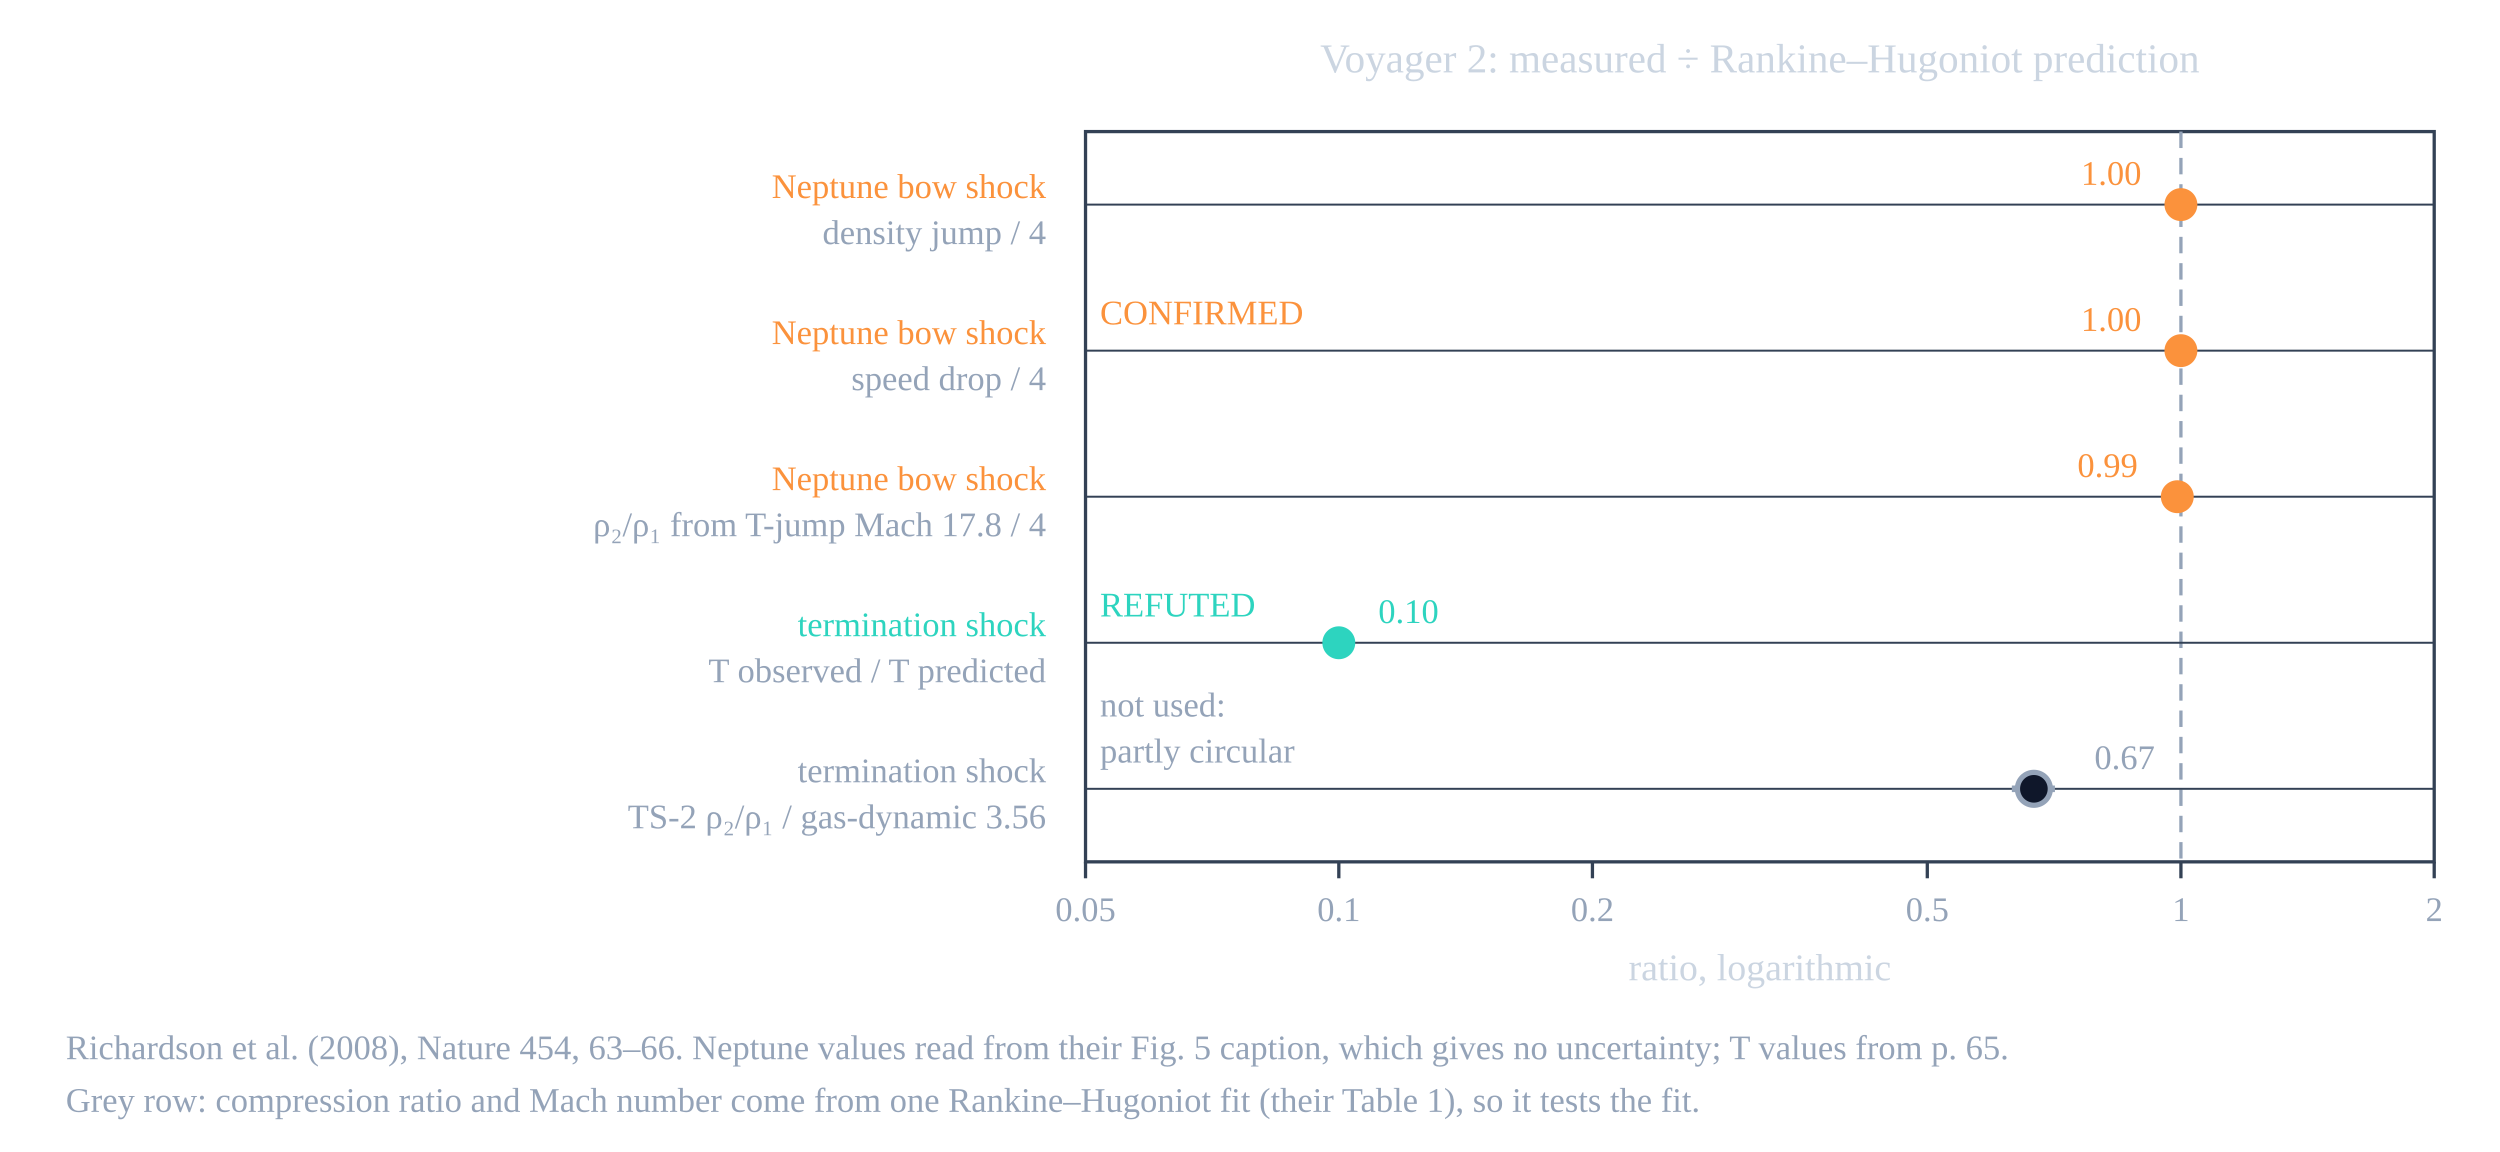
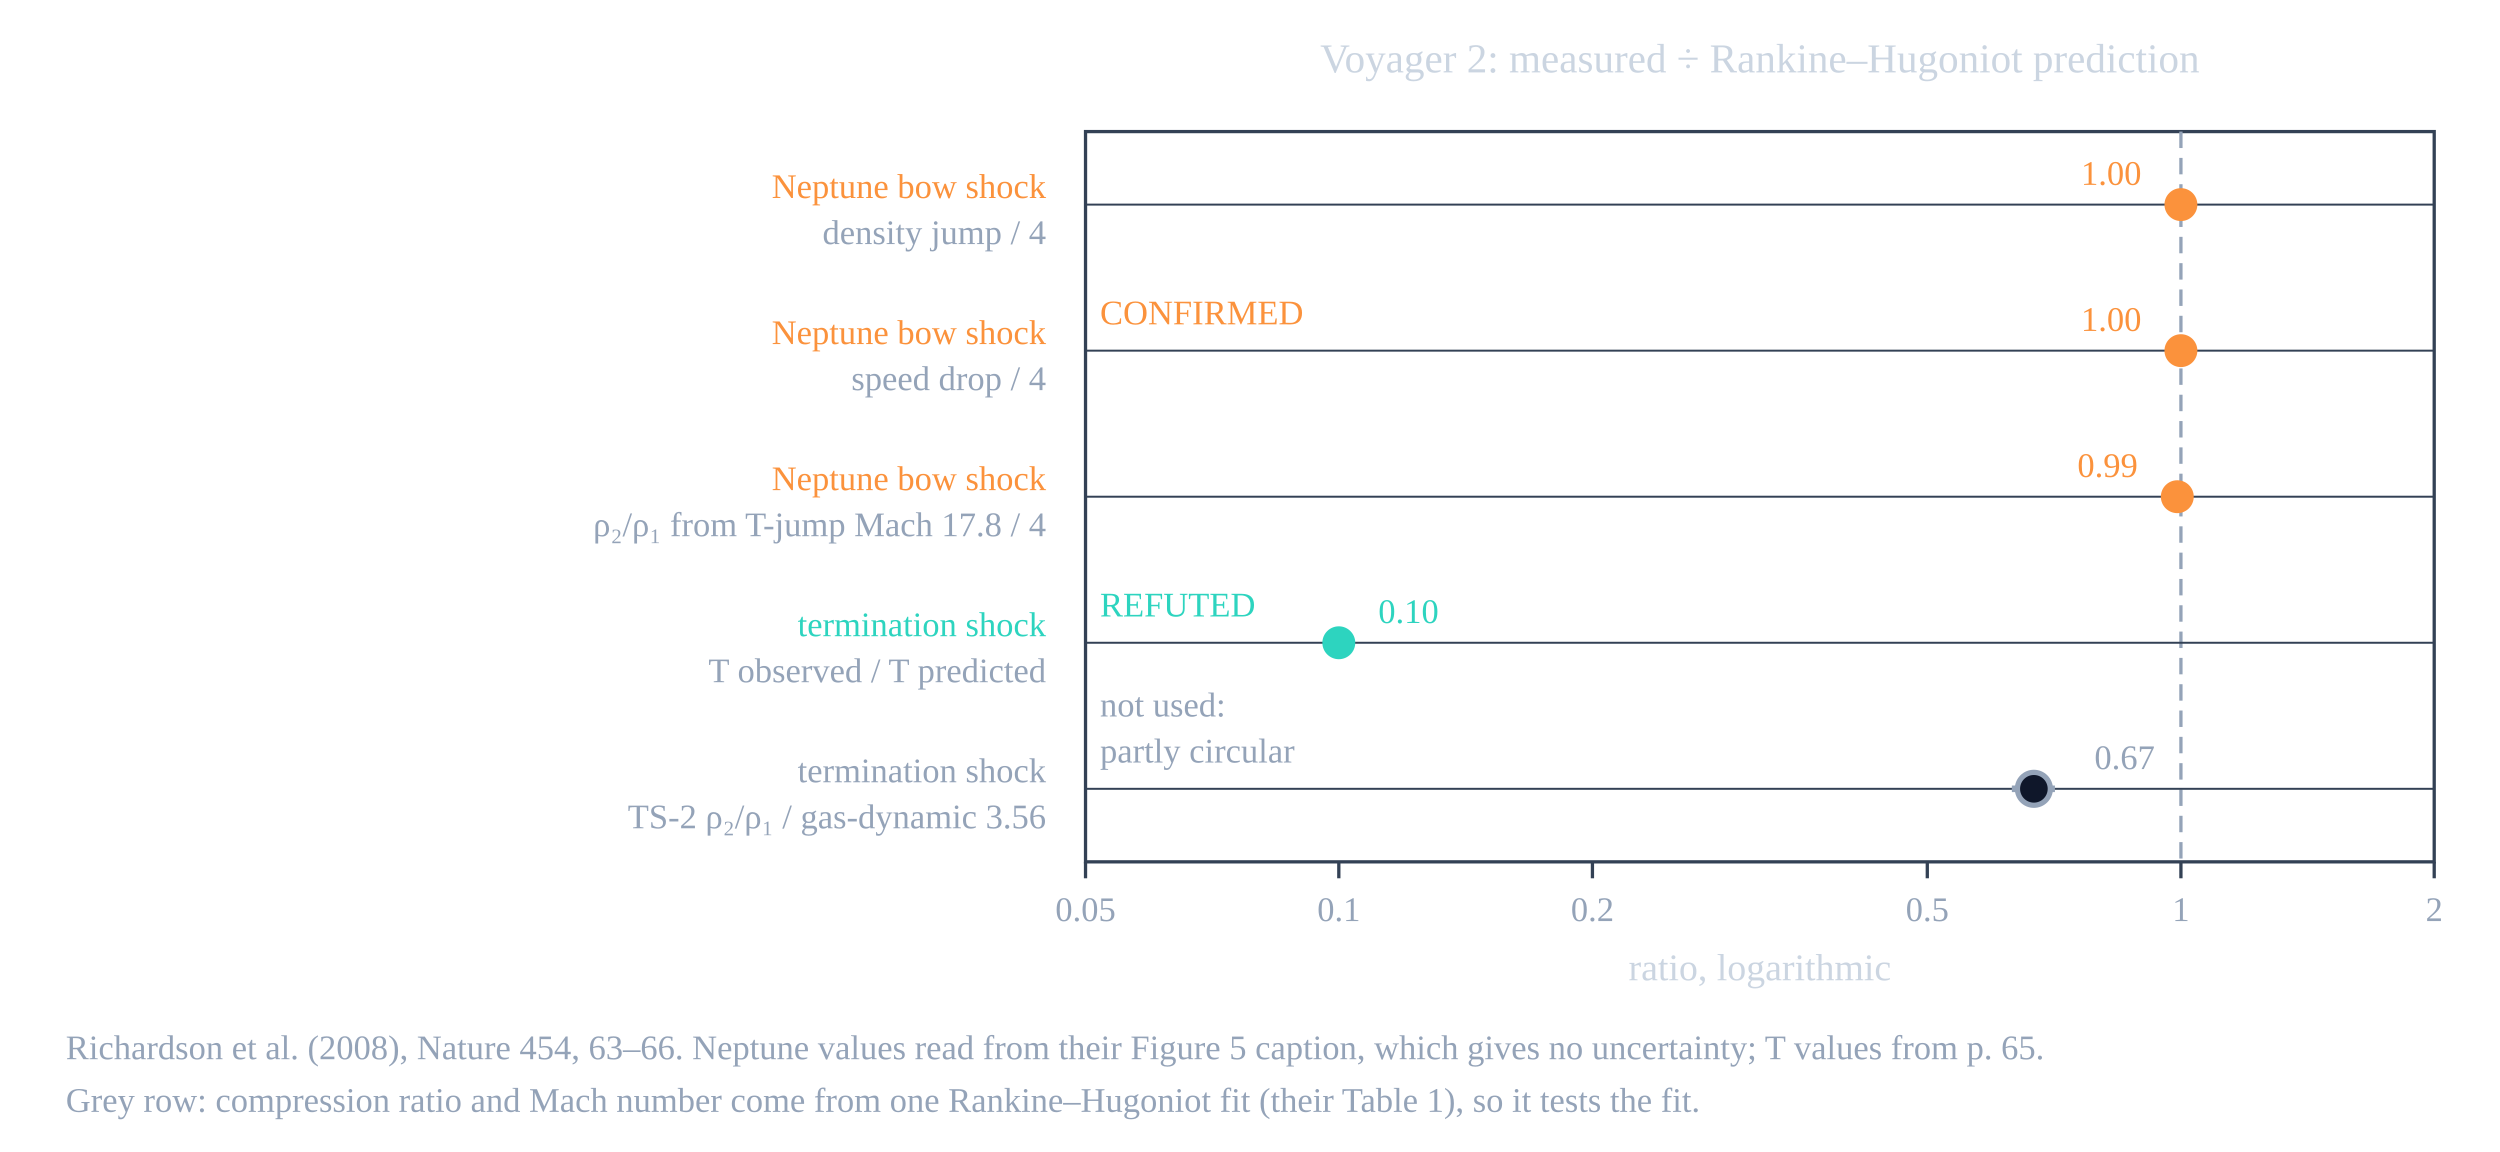
<svg class="setupfig" viewBox="0 0 760 350" width="100%" role="img" aria-label="Measured value divided by the Rankine-Hugoniot prediction, on a logarithmic axis from 0.05 to 2, for five comparisons from Voyager 2. Three comparisons at Neptune's bow shock sit at 1. The termination-shock temperature sits at 0.1. A fifth, grey, termination-shock compression ratio sits at 0.67 and is marked as partly circular.">
  <text x="535.0" y="22.0" font-size="12.5" text-anchor="middle" fill="#cbd5e1">Voyager 2: measured ÷ Rankine–Hugoniot prediction</text>
  <rect x="330" y="40" width="410" height="222" fill="none" stroke="#334155" stroke-width="1" />
  <line x1="330.0" y1="262" x2="330.0" y2="267" stroke="#334155" stroke-width="1" />
  <text x="330.0" y="280" font-size="10.5" text-anchor="middle" fill="#94a3b8">0.05</text>
  <line x1="407.0" y1="262" x2="407.0" y2="267" stroke="#334155" stroke-width="1" />
  <text x="407.0" y="280" font-size="10.5" text-anchor="middle" fill="#94a3b8">0.1</text>
  <line x1="484.1" y1="262" x2="484.1" y2="267" stroke="#334155" stroke-width="1" />
  <text x="484.1" y="280" font-size="10.5" text-anchor="middle" fill="#94a3b8">0.2</text>
  <line x1="585.9" y1="262" x2="585.9" y2="267" stroke="#334155" stroke-width="1" />
  <text x="585.9" y="280" font-size="10.5" text-anchor="middle" fill="#94a3b8">0.5</text>
  <line x1="663.0" y1="262" x2="663.0" y2="267" stroke="#334155" stroke-width="1" />
  <text x="663.0" y="280" font-size="10.5" text-anchor="middle" fill="#94a3b8">1</text>
  <line x1="740.0" y1="262" x2="740.0" y2="267" stroke="#334155" stroke-width="1" />
  <text x="740.0" y="280" font-size="10.5" text-anchor="middle" fill="#94a3b8">2</text>
  <text x="535.0" y="298.0" font-size="11.5" text-anchor="middle" fill="#cbd5e1">ratio, logarithmic</text>
  <line x1="663.0" y1="40" x2="663.0" y2="262" stroke="#94a3b8" stroke-width="1" stroke-dasharray="5 3" />
  <line x1="330" y1="62.2" x2="740" y2="62.2" stroke="#334155" stroke-width="0.6" />
  <text x="318.0" y="60.2" font-size="10.5" text-anchor="end" fill="#fb923c">Neptune bow shock</text>
  <text x="318.0" y="74.2" font-size="10.5" text-anchor="end" fill="#94a3b8">density jump / 4</text>
  <circle cx="663.0" cy="62.2" r="5" fill="#fb923c" />
  <text x="651.0" y="56.2" font-size="10.5" text-anchor="end" fill="#fb923c">1.00</text>
  <line x1="330" y1="106.6" x2="740" y2="106.6" stroke="#334155" stroke-width="0.6" />
  <text x="318.0" y="104.6" font-size="10.5" text-anchor="end" fill="#fb923c">Neptune bow shock</text>
  <text x="318.0" y="118.6" font-size="10.5" text-anchor="end" fill="#94a3b8">speed drop / 4</text>
  <circle cx="663.0" cy="106.6" r="5" fill="#fb923c" />
  <text x="651.0" y="100.6" font-size="10.5" text-anchor="end" fill="#fb923c">1.00</text>
  <line x1="330" y1="151.0" x2="740" y2="151.0" stroke="#334155" stroke-width="0.6" />
  <text x="318.0" y="149.0" font-size="10.5" text-anchor="end" fill="#fb923c">Neptune bow shock</text>
  <text x="318.0" y="163.0" font-size="10.5" text-anchor="end" fill="#94a3b8">ρ₂/ρ₁ from T-jump Mach 17.8 / 4</text>
  <circle cx="661.9" cy="151.0" r="5" fill="#fb923c" />
  <text x="649.9" y="145.0" font-size="10.5" text-anchor="end" fill="#fb923c">0.99</text>
  <line x1="330" y1="195.4" x2="740" y2="195.4" stroke="#334155" stroke-width="0.6" />
  <text x="318.0" y="193.4" font-size="10.5" text-anchor="end" fill="#2dd4bf">termination shock</text>
  <text x="318.0" y="207.4" font-size="10.5" text-anchor="end" fill="#94a3b8">T observed / T predicted</text>
  <circle cx="407.0" cy="195.4" r="5" fill="#2dd4bf" />
  <text x="419.0" y="189.4" font-size="10.5" text-anchor="start" fill="#2dd4bf">0.10</text>
  <line x1="330" y1="239.8" x2="740" y2="239.8" stroke="#334155" stroke-width="0.6" />
  <text x="318.0" y="237.8" font-size="10.5" text-anchor="end" fill="#94a3b8">termination shock</text>
  <text x="318.0" y="251.8" font-size="10.5" text-anchor="end" fill="#94a3b8">TS-2 ρ₂/ρ₁ / gas-dynamic 3.56</text>
  <line x1="611.6" y1="239.8" x2="624.7" y2="239.8" stroke="#94a3b8" stroke-width="2" />
  <circle cx="618.3" cy="239.8" r="5" fill="#0f172a" stroke="#94a3b8" stroke-width="1.6" />
  <text x="636.7" y="233.8" font-size="10.5" text-anchor="start" fill="#94a3b8">0.67</text>
  <text x="334.4" y="98.6" font-size="10.5" text-anchor="start" fill="#fb923c">CONFIRMED</text>
  <text x="334.4" y="187.4" font-size="10.5" text-anchor="start" fill="#2dd4bf">REFUTED</text>
  <text x="334.4" y="217.8" font-size="10.5" text-anchor="start" fill="#94a3b8">not used:</text>
  <text x="334.4" y="231.8" font-size="10.5" text-anchor="start" fill="#94a3b8">partly circular</text>
-   <text x="20.0" y="322.0" font-size="10.5" text-anchor="start" fill="#94a3b8">Richardson et al. (2008), Nature 454, 63–66. Neptune values read from their Fig. 5 caption, which gives no uncertainty; T values from p. 65.</text>
+   <text x="20.0" y="322.0" font-size="10.5" text-anchor="start" fill="#94a3b8">Richardson et al. (2008), Nature 454, 63–66. Neptune values read from their Figure 5 caption, which gives no uncertainty; T values from p. 65.</text>
  <text x="20.0" y="338.0" font-size="10.5" text-anchor="start" fill="#94a3b8">Grey row: compression ratio and Mach number come from one Rankine–Hugoniot fit (their Table 1), so it tests the fit.</text>
</svg>
